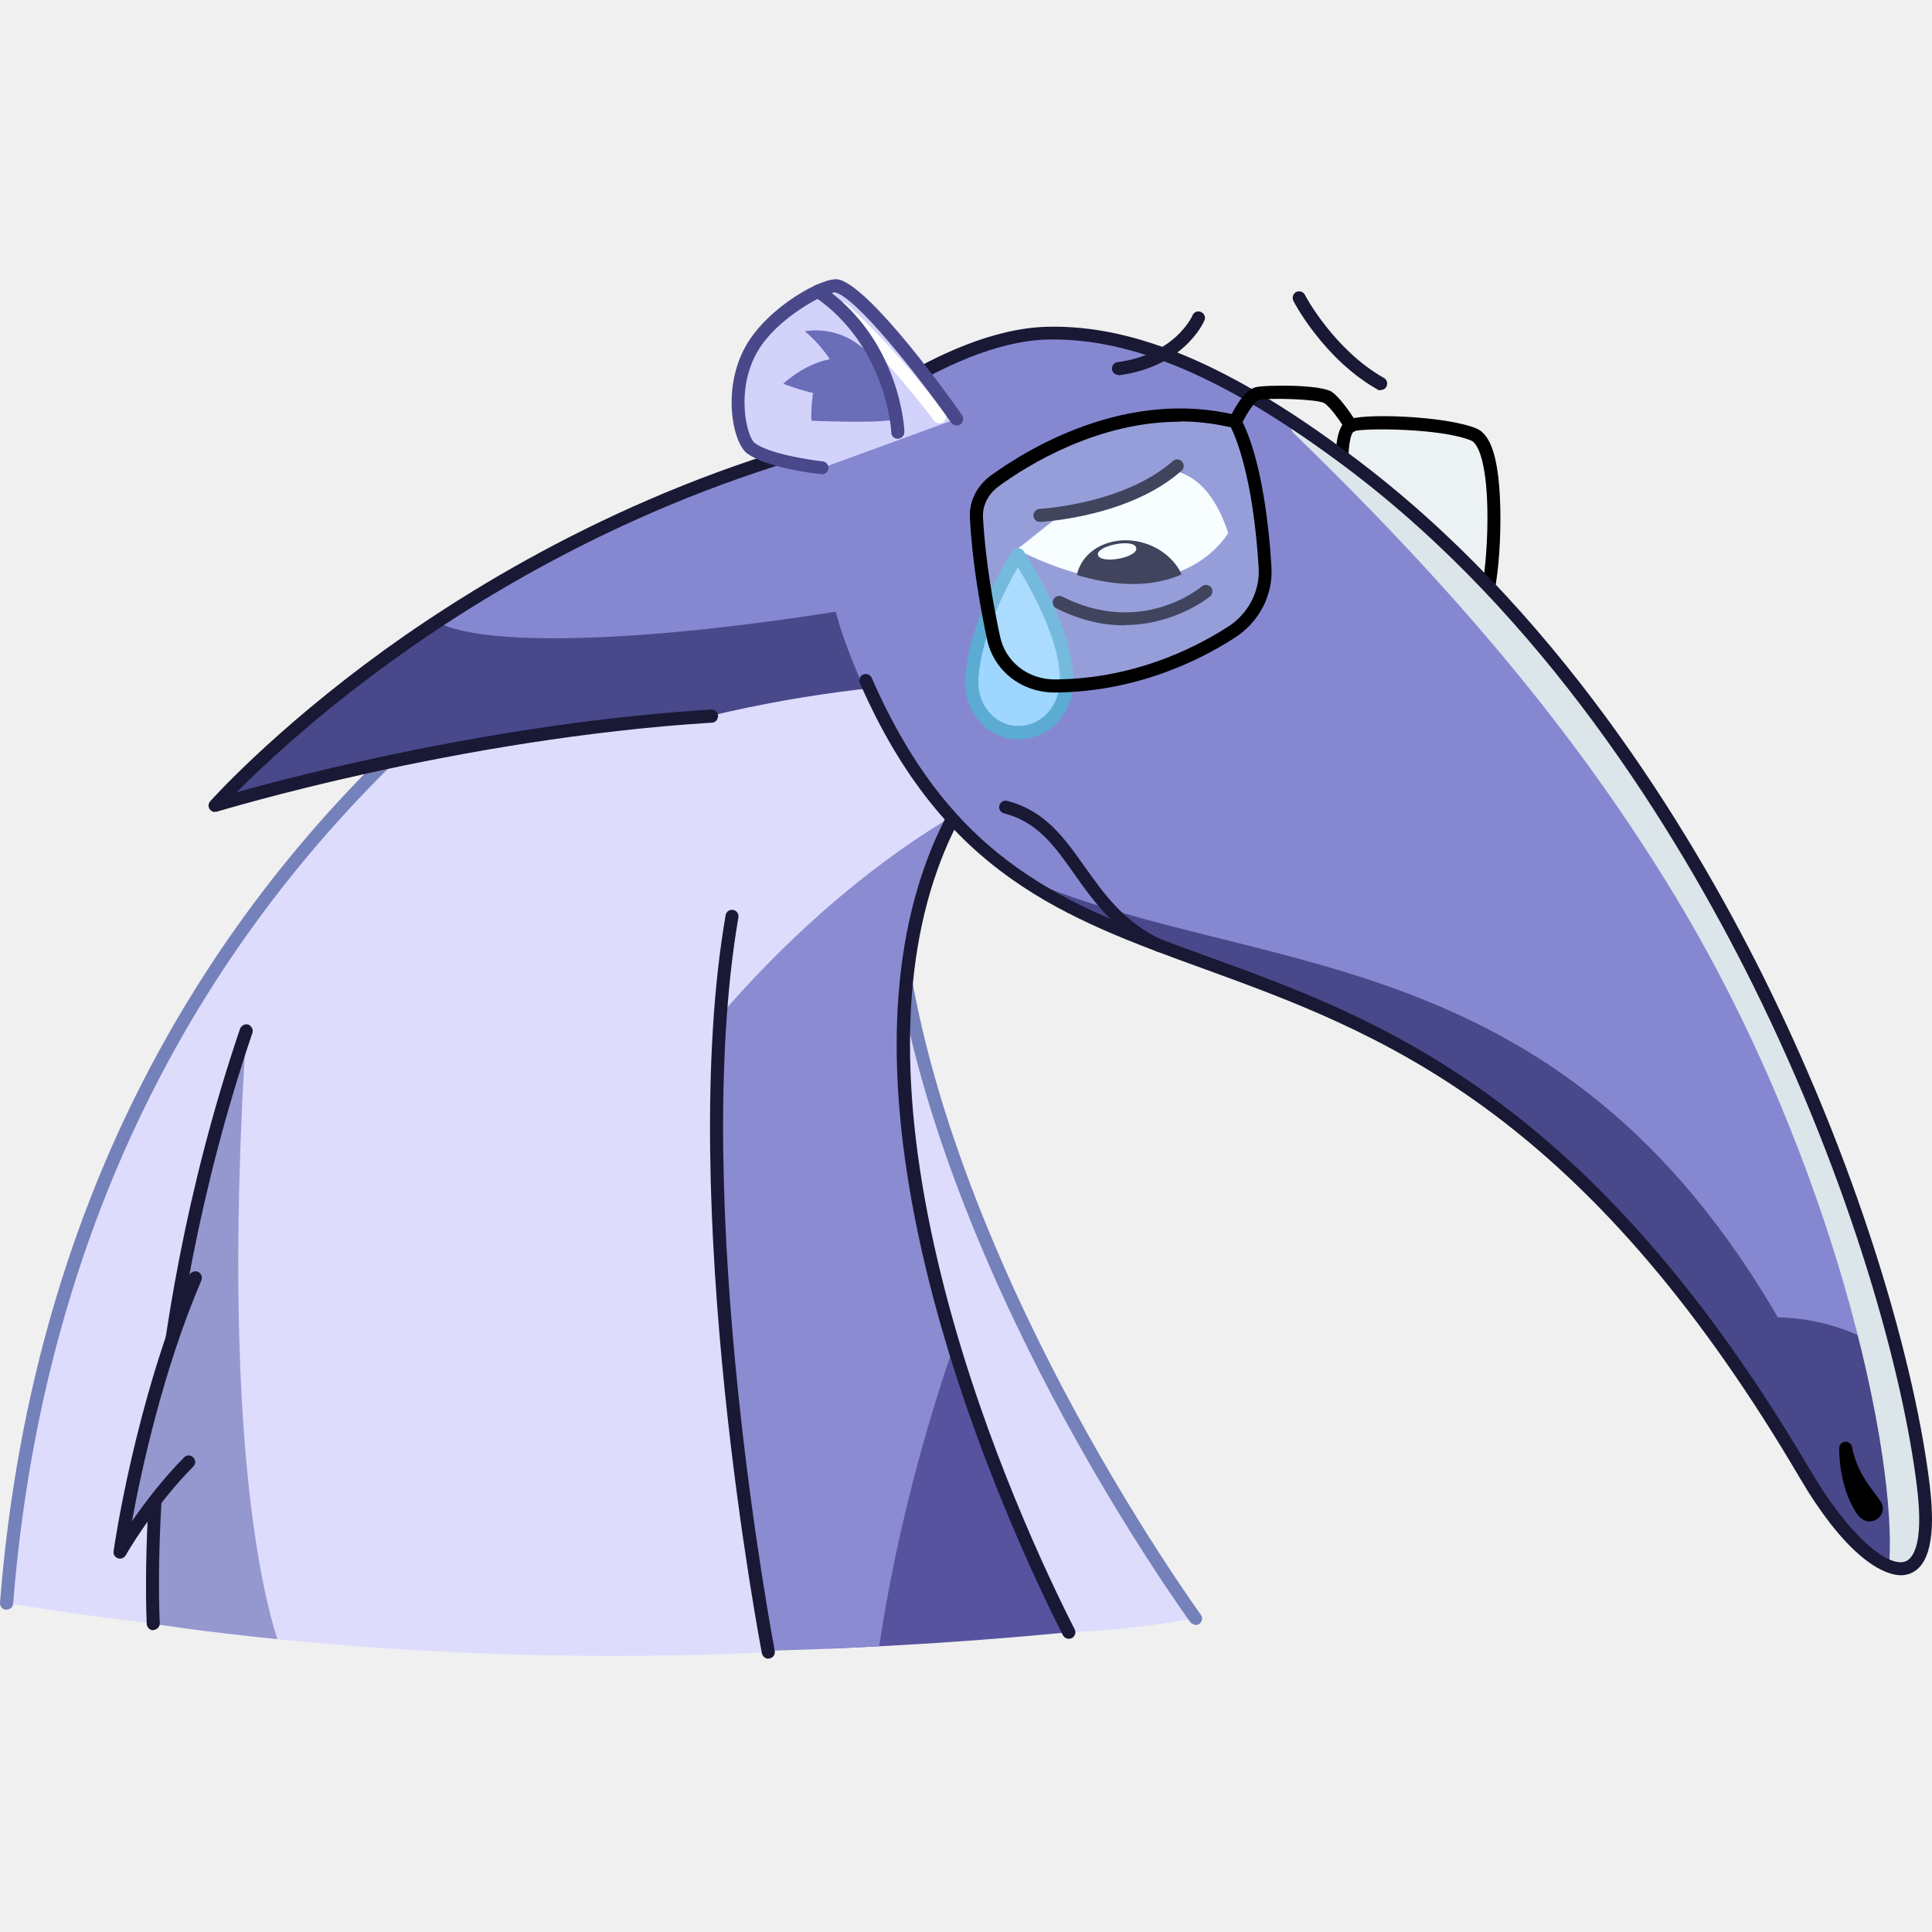
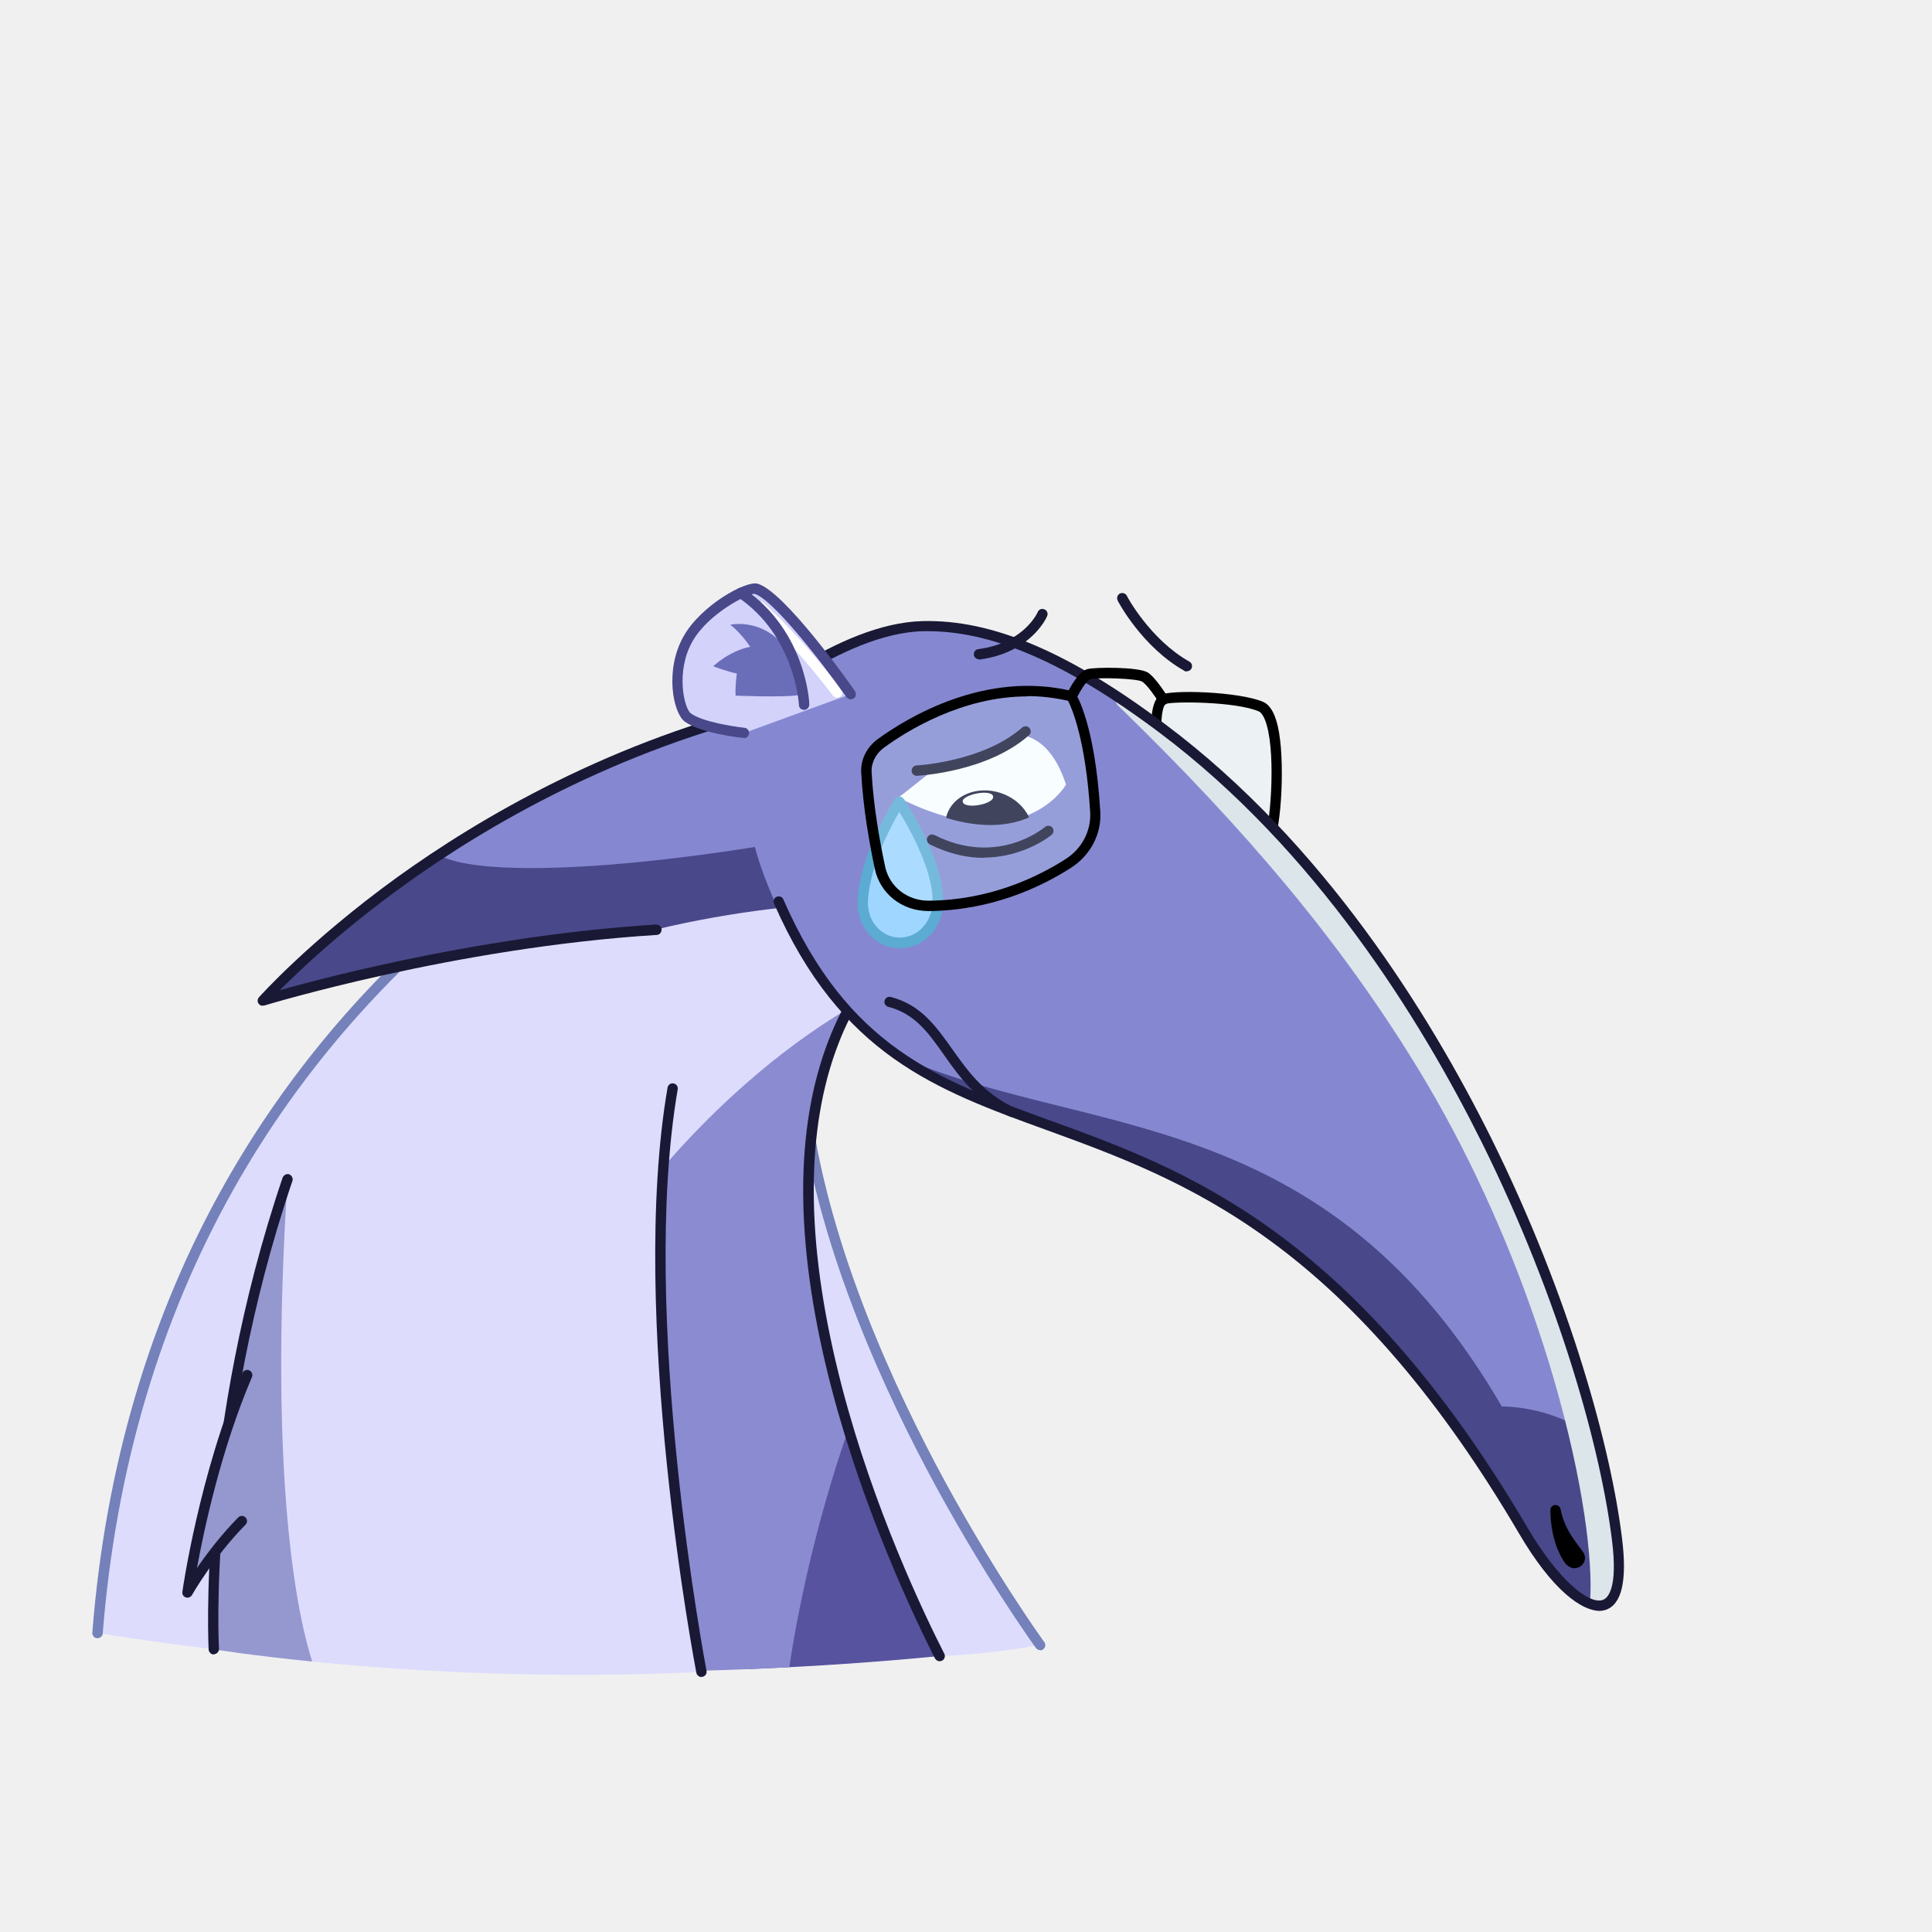
<svg xmlns="http://www.w3.org/2000/svg" width="256" height="256" viewBox="0 0 256 256" fill="none">
-   <path d="M118.754 120.961C122.962 165.867 158.409 214.417 158.409 214.417C149.254 216.109 141.618 216.283 141.618 216.283C99.533 181.269 118.754 120.961 118.754 120.961Z" fill="#DDDCFC" />
-   <path d="M158.409 215.285C158.149 215.285 157.888 215.154 157.715 214.938C157.628 214.807 148.69 202.529 139.406 184.957C130.815 168.687 120.098 144.391 117.886 121.092C117.842 120.615 118.189 120.181 118.667 120.137C119.144 120.094 119.578 120.441 119.621 120.918C121.791 143.957 132.42 167.993 140.924 184.133C150.166 201.618 159.016 213.81 159.103 213.94C159.407 214.33 159.32 214.851 158.93 215.154C158.756 215.285 158.583 215.328 158.409 215.328V215.285Z" fill="#7481BA" />
-   <path d="M86.257 218.929C55.582 218.929 26.556 216.586 0.871 212.421C10.417 91.806 116.194 59.96 116.194 59.96L150.383 86.469C94.934 110.939 129.036 191.595 141.575 216.239C124.047 217.931 105.477 218.886 86.257 218.886V218.929Z" fill="#DDDCFC" />
-   <path d="M0.871 213.289C0.871 213.289 0.828 213.289 0.785 213.289C0.307 213.289 -0.04 212.811 0.004 212.334C2.173 184.697 9.635 159.446 22.174 137.275C32.197 119.53 45.43 103.737 61.57 90.287C89.034 67.422 115.673 59.222 115.933 59.135C116.411 59.005 116.888 59.266 117.018 59.699C117.148 60.177 116.888 60.654 116.454 60.784C116.194 60.871 89.814 68.984 62.611 91.675C46.645 104.995 33.542 120.614 23.649 138.186C11.284 160.14 3.908 185.131 1.739 212.508C1.739 212.942 1.305 213.289 0.871 213.289Z" fill="#7481BA" />
-   <path d="M141.618 216.282C137.41 207.996 130.772 193.461 125.912 176.844C115.283 189.209 110.987 205.826 109.686 218.452C120.619 218.018 131.292 217.28 141.575 216.282H141.618Z" fill="#57539F" />
-   <path d="M54.671 218.061C64.954 218.625 75.497 218.929 86.3 218.929C97.103 218.929 106.649 218.669 116.497 218.148C119.751 196.325 126.39 178.406 126.39 178.406C119.448 155.367 115.673 128.077 126.476 107.989C110.814 117.187 72.243 146.343 54.628 218.061H54.671Z" fill="#8B8BD1" />
-   <path d="M141.618 217.15C141.315 217.15 141.011 216.977 140.837 216.673C137.453 209.991 128.993 192.246 123.613 171.768C117.582 148.773 117.235 129.596 122.572 114.67C127.301 101.437 136.542 91.675 150.079 85.688C150.513 85.514 151.033 85.688 151.207 86.122C151.381 86.556 151.207 87.076 150.773 87.25C137.714 93.02 128.776 102.435 124.22 115.235C119.014 129.813 119.404 148.686 125.305 171.334C130.598 191.639 139.015 209.254 142.399 215.892C142.616 216.326 142.443 216.847 142.009 217.063C141.879 217.107 141.749 217.15 141.618 217.15Z" fill="#191935" />
-   <path d="M28.509 106.731C54.671 98.14 93.85 94.929 93.85 94.929C121.313 88.291 143.701 90.461 143.701 90.461C145.87 88.986 148.083 87.684 150.426 86.512L115.413 57.356C115.413 57.356 68.685 64.993 28.509 106.731Z" fill="#49488A" />
-   <path d="M115.369 57.356C115.369 57.356 86.474 63.214 57.882 82.347C64.607 86.426 94.934 85.254 137.714 75.969L115.326 57.356H115.369Z" fill="#8588D1" />
-   <path d="M28.509 107.598C28.205 107.598 27.945 107.468 27.771 107.208C27.554 106.861 27.598 106.47 27.858 106.167C27.945 106.08 36.145 96.838 50.94 86.122C64.607 76.273 86.821 63.127 115.196 56.532C115.673 56.402 116.15 56.706 116.237 57.183C116.367 57.66 116.064 58.137 115.586 58.224C87.515 64.775 65.518 77.748 52.025 87.51C41.742 94.929 34.67 101.654 31.329 104.995C40.093 102.522 66.299 95.754 94.24 94.018C94.717 94.018 95.151 94.365 95.151 94.843C95.151 95.32 94.804 95.754 94.327 95.754C60.398 97.88 29.073 107.468 28.726 107.555C28.639 107.555 28.552 107.555 28.465 107.555L28.509 107.598Z" fill="#191935" />
+   <path d="M106.378 143.868C109.715 179.468 137.816 217.958 137.816 217.958C130.559 219.299 124.505 219.437 124.505 219.437C91.141 191.679 106.378 143.868 106.378 143.868Z" fill="#DDDCFC" />
+   <path d="M137.816 218.646C137.61 218.646 137.403 218.543 137.266 218.371C137.197 218.267 130.111 208.533 122.751 194.603C115.94 181.704 107.444 162.442 105.69 143.972C105.656 143.593 105.931 143.249 106.309 143.215C106.688 143.18 107.032 143.456 107.066 143.834C108.786 162.098 117.213 181.154 123.955 193.949C131.281 207.811 138.298 217.476 138.367 217.58C138.607 217.889 138.539 218.302 138.229 218.543C138.091 218.646 137.954 218.68 137.816 218.68V218.646Z" fill="#7481BA" />
+   <path d="M80.615 221.535C56.297 221.535 33.286 219.678 12.924 216.376C20.491 120.754 104.349 95.507 104.349 95.507L131.453 116.523C87.495 135.923 114.53 199.865 124.471 219.403C110.574 220.744 95.853 221.501 80.615 221.501V221.535Z" fill="#DDDCFC" />
+   <path d="M12.924 217.064C12.924 217.064 12.889 217.064 12.855 217.064C12.476 217.064 12.201 216.685 12.236 216.307C13.955 194.396 19.872 174.378 29.812 156.801C37.758 142.733 48.248 130.213 61.044 119.55C82.817 101.423 103.936 94.922 104.142 94.854C104.521 94.751 104.899 94.957 105.002 95.301C105.105 95.679 104.899 96.058 104.555 96.161C104.349 96.23 83.436 102.662 61.869 120.651C49.212 131.21 38.824 143.593 30.982 157.524C21.179 174.928 15.331 194.74 13.611 216.444C13.611 216.788 13.268 217.064 12.924 217.064Z" fill="#7481BA" />
+   <path d="M124.505 219.437C121.168 212.867 115.906 201.344 112.053 188.171C103.626 197.974 100.221 211.147 99.189 221.157C107.857 220.813 116.319 220.228 124.471 219.437H124.505Z" fill="#57539F" />
+   <path d="M55.575 220.847C63.727 221.294 72.085 221.535 80.65 221.535C89.214 221.535 96.782 221.329 104.589 220.916C107.169 203.615 112.432 189.409 112.432 189.409C106.928 171.144 103.936 149.509 112.501 133.584C100.084 140.876 69.505 163.99 55.54 220.847H55.575Z" fill="#8B8BD1" />
+   <path d="M124.505 220.125C124.264 220.125 124.023 219.987 123.886 219.746C121.203 214.449 114.496 200.381 110.23 184.146C105.449 165.916 105.174 150.713 109.405 138.881C113.154 128.39 120.481 120.651 131.212 115.904C131.556 115.767 131.969 115.904 132.107 116.248C132.244 116.592 132.107 117.005 131.763 117.143C121.409 121.717 114.324 129.181 110.712 139.328C106.585 150.885 106.894 165.848 111.572 183.802C115.768 199.9 122.441 213.865 125.124 219.127C125.296 219.471 125.159 219.884 124.815 220.056C124.711 220.09 124.608 220.125 124.505 220.125Z" fill="#191935" />
+   <path d="M34.834 132.586C55.575 125.776 86.635 123.231 86.635 123.231C108.407 117.968 126.156 119.688 126.156 119.688C127.876 118.518 129.63 117.486 131.487 116.558L103.73 93.443C103.73 93.443 66.685 99.497 34.834 132.586Z" fill="#49488A" />
+   <path d="M103.695 93.443C103.695 93.443 80.787 98.087 58.12 113.256C63.452 116.489 87.495 115.56 121.409 108.2L103.661 93.443H103.695Z" fill="#8588D1" />
+   <path d="M34.834 133.274C34.593 133.274 34.387 133.171 34.249 132.965C34.077 132.69 34.112 132.38 34.318 132.139C34.387 132.07 40.888 124.744 52.617 116.248C63.452 108.44 81.062 98.018 103.558 92.79C103.936 92.687 104.314 92.927 104.383 93.306C104.486 93.684 104.246 94.062 103.867 94.131C81.613 99.325 64.174 109.61 53.477 117.349C45.325 123.23 39.718 128.562 37.07 131.211C44.018 129.25 64.793 123.884 86.944 122.508C87.323 122.508 87.667 122.783 87.667 123.162C87.667 123.54 87.391 123.884 87.013 123.884C60.115 125.569 35.281 133.171 35.006 133.24C34.937 133.24 34.868 133.24 34.8 133.24L34.834 133.274Z" fill="#191935" />
  <g opacity="0.2">
-     <path d="M179.018 56.445C180.146 55.751 191.296 55.925 195.375 57.617C199.453 59.352 197.935 79.05 196.546 80.308C195.071 81.61 182.879 82 181.795 81.697C180.71 81.393 175.634 58.528 179.061 56.445H179.018Z" fill="#DEF5FF" />
+     <path d="M154.154 92.721C155.049 92.171 163.889 92.308 167.122 93.65C170.355 95.026 169.151 110.642 168.051 111.639C166.881 112.671 157.216 112.981 156.356 112.74C155.496 112.499 151.472 94.372 154.189 92.721H154.154Z" fill="#DEF5FF" />
  </g>
-   <path d="M184.051 82.651C182.749 82.651 181.795 82.651 181.534 82.521C181.057 82.391 180.58 82.261 179.322 77.271C178.584 74.278 177.933 70.763 177.499 67.639C176.068 57.183 177.933 56.055 178.541 55.664C180.103 54.71 191.557 55.057 195.678 56.792C196.98 57.356 197.891 59.092 198.368 62.042C199.366 68.073 198.585 79.527 197.067 80.916C195.678 82.174 188.086 82.608 184.007 82.608L184.051 82.651ZM182.229 80.872C184.268 81.089 194.637 80.569 195.895 79.657C196.763 78.269 197.891 66.207 196.286 60.654C195.939 59.439 195.461 58.615 194.984 58.398C191.036 56.706 180.536 56.706 179.408 57.139C179.322 57.183 179.061 57.443 178.888 58.355C177.803 63.648 181.144 78.703 182.185 80.829L182.229 80.872Z" fill="black" />
-   <path d="M107.733 58.658C107.733 58.658 125.826 43.169 140.751 44.167C155.198 45.121 164.31 50.848 178.28 61.044C226.049 95.971 251.214 167.472 253.73 200.273C254.251 207.128 249.391 213.983 239.803 197.019C186.654 103.303 134.893 146.43 112.159 85.515C107.863 73.974 107.733 58.658 107.733 58.658Z" fill="#8588D1" />
-   <path d="M135.805 116.449C159.928 131.635 193.683 128.858 228.913 179.534L239.239 181.269C209.606 123.565 167.954 130.246 135.805 116.449Z" fill="#49488A" />
-   <path d="M251.214 179.794C241.929 173.243 233.035 174.241 226.613 175.325C226.613 175.325 236.549 190.511 240.454 197.149C250.346 213.94 256.16 207.432 255.596 200.576C255.162 195.066 252.472 187.777 251.17 179.794H251.214Z" fill="#49488A" />
-   <path d="M171.989 56.706C233.165 96.405 253.166 184.046 254.902 199.362C254.902 199.362 254.945 206.434 251.214 206.911C252.168 192.116 243.708 152.07 221.624 116.449C207.697 93.932 191.036 75.189 171.989 56.662V56.706Z" fill="#DCE5EA" />
-   <path d="M251.214 207.822C250.997 207.822 250.78 207.735 250.606 207.605C250.433 207.432 250.303 207.171 250.346 206.911C250.78 200.533 249.348 187.43 244.228 169.815C240.41 156.756 233.251 136.971 220.886 116.97C208.521 96.969 193.249 78.573 171.382 57.356C171.078 57.053 171.035 56.532 171.295 56.185C171.555 55.838 172.076 55.751 172.466 56.011C186.654 65.21 199.67 77.705 211.211 93.107C220.713 105.82 229.216 120.528 236.549 136.841C249.825 166.561 255.032 192.55 255.813 199.318C255.813 199.318 255.813 199.362 255.813 199.405C255.813 199.709 255.813 207.258 251.344 207.822C251.344 207.822 251.257 207.822 251.214 207.822ZM180.103 63.517C198.151 81.783 211.384 98.27 222.361 116.015C234.857 136.19 242.059 156.105 245.877 169.294C249.999 183.439 252.342 197.149 252.125 205.609C253.904 204.178 254.034 199.882 254.034 199.405C253.253 192.637 248.09 166.952 234.944 137.492C227.698 121.265 219.237 106.687 209.823 94.062C200.798 81.957 190.819 71.717 180.103 63.474V63.517Z" fill="#DCE5EA" />
-   <path d="M251.951 208.733C249.001 208.733 244.098 205.436 238.415 195.717C225.529 173.807 211.862 157.754 196.633 146.69C183.4 137.058 170.731 132.459 159.537 128.381C141.011 121.656 125.045 115.842 113.938 90.504C113.764 90.07 113.938 89.549 114.371 89.376C114.805 89.202 115.326 89.376 115.5 89.81C126.303 114.497 141.228 119.92 160.101 126.775C182.619 134.932 210.647 145.128 239.89 194.849C245.096 203.7 250.216 207.692 252.429 206.911C253.253 206.651 255.032 205.089 253.99 196.888C252.212 182.354 245.53 157.233 232.21 130.376C222.058 109.985 204.486 81.523 178.324 61.912C162.531 50.067 149.992 44.731 138.798 44.991C125.218 45.338 109.035 59.309 108.861 59.482C108.514 59.786 107.95 59.743 107.646 59.395C107.343 59.048 107.386 58.484 107.733 58.181C108.428 57.573 124.567 43.646 138.755 43.299C150.383 42.995 163.268 48.462 179.365 60.567C205.831 80.395 223.533 109.073 233.772 129.639C247.179 156.669 253.904 182.007 255.683 196.672C256.55 203.657 255.639 207.648 252.949 208.559C252.645 208.646 252.298 208.733 251.908 208.733H251.951Z" fill="#191935" />
-   <path d="M179.018 57.313C178.714 57.313 178.454 57.183 178.28 56.922C177.586 55.794 176.241 53.886 175.46 53.408C174.592 52.888 167.998 52.671 166.783 53.018C166.219 53.191 165.134 54.883 164.483 56.272C164.266 56.706 163.789 56.879 163.312 56.706C162.878 56.489 162.704 55.968 162.878 55.534C163.268 54.666 164.744 51.76 166.306 51.326C167.607 50.979 174.853 50.935 176.415 51.89C177.716 52.714 179.539 55.664 179.756 55.968C180.016 56.359 179.886 56.923 179.452 57.183C179.322 57.27 179.148 57.313 179.018 57.313Z" fill="black" />
-   <path d="M126.78 55.491C126.78 55.491 115.152 39.047 110.944 37.876C109.642 37.485 102.397 41.217 99.576 46.25C96.583 51.586 98.015 58.268 99.533 59.396C102.093 61.305 108.948 61.999 108.948 61.999" fill="#D2D2FB" />
-   <path d="M124.481 56.098C124.22 56.098 123.96 55.968 123.787 55.751C116.628 46.38 111.118 41.607 111.074 41.563C110.727 41.26 110.684 40.696 110.987 40.349C111.291 40.002 111.855 39.958 112.202 40.262C112.419 40.479 117.886 45.208 125.175 54.71C125.479 55.1 125.392 55.621 125.001 55.925C124.828 56.055 124.654 56.098 124.481 56.098Z" fill="white" />
-   <path d="M108.948 62.823C108.948 62.823 108.905 62.823 108.861 62.823C108.558 62.823 101.746 62.086 99.013 60.09C97.06 58.658 95.628 51.456 98.839 45.816C101.746 40.653 109.252 36.487 111.204 37.051C115.586 38.266 126.303 53.278 127.474 55.014C127.735 55.404 127.648 55.968 127.257 56.228C126.867 56.489 126.346 56.402 126.043 56.011C121.444 49.504 113.547 39.524 110.684 38.743C109.642 38.657 102.961 41.998 100.314 46.683C97.451 51.716 98.926 57.877 100.01 58.701C101.919 60.133 107.126 60.914 108.992 61.131C109.469 61.175 109.816 61.608 109.773 62.086C109.729 62.52 109.339 62.867 108.905 62.867L108.948 62.823Z" fill="#49488A" />
-   <path d="M116.801 49.07C112.766 42.475 106.649 43.907 106.649 43.907C108.644 45.512 109.946 47.594 109.946 47.594C106.432 48.289 103.785 50.849 103.785 50.849C103.785 50.849 106.171 51.76 107.733 52.063C107.733 52.063 107.43 53.972 107.516 55.751C107.516 55.751 115.543 56.098 118.059 55.664C118.059 55.664 118.493 51.846 116.801 49.026V49.07Z" fill="#6A6DB8" />
-   <path d="M118.97 58.137C118.493 58.137 118.103 57.79 118.103 57.313C118.103 57.183 117.495 45.816 107.907 39.308C107.516 39.047 107.386 38.483 107.69 38.093C107.95 37.702 108.514 37.572 108.905 37.876C119.231 44.904 119.838 56.749 119.838 57.226C119.838 57.703 119.491 58.094 119.014 58.137H118.97Z" fill="#49488A" />
-   <path d="M244.575 191.899C245.27 195.457 247.135 197.583 248.437 199.362C249.174 200.36 247.656 201.574 246.658 199.969C244.445 196.455 244.575 191.899 244.575 191.899Z" fill="black" />
-   <path d="M247.786 201.618C247.092 201.618 246.398 201.184 245.921 200.403C243.578 196.715 243.708 192.029 243.708 191.856C243.708 191.422 244.055 191.075 244.489 191.031C244.923 191.031 245.313 191.292 245.4 191.726C245.964 194.589 247.309 196.411 248.524 198.017C248.741 198.32 248.958 198.581 249.131 198.841C249.522 199.405 249.608 200.056 249.305 200.62C249.044 201.184 248.48 201.531 247.873 201.574H247.786V201.618ZM247.049 198.971C247.135 199.145 247.265 199.318 247.352 199.492C247.482 199.709 247.613 199.796 247.699 199.839C247.526 199.579 247.309 199.318 247.135 199.058C247.135 199.058 247.092 198.971 247.049 198.928V198.971Z" fill="black" />
-   <path d="M153.68 126.168C153.55 126.168 153.42 126.168 153.29 126.081C147.779 123.478 144.873 119.4 142.313 115.755C139.709 112.067 137.453 108.9 133.028 107.772C132.551 107.642 132.29 107.165 132.42 106.731C132.551 106.253 133.028 105.993 133.462 106.123C138.495 107.425 141.011 111.026 143.701 114.801C146.261 118.402 148.864 122.133 153.984 124.563C154.418 124.78 154.591 125.3 154.418 125.734C154.287 126.038 153.94 126.211 153.637 126.211L153.68 126.168Z" fill="#191935" />
-   <path d="M148.213 49.677C147.779 49.677 147.389 49.373 147.345 48.939C147.302 48.462 147.606 48.028 148.083 47.985C155.632 46.987 157.932 41.997 158.019 41.781C158.192 41.347 158.713 41.13 159.147 41.347C159.581 41.52 159.798 42.041 159.581 42.475C159.494 42.735 156.847 48.592 148.3 49.72C148.3 49.72 148.213 49.72 148.17 49.72L148.213 49.677Z" fill="#191935" />
-   <path d="M182.923 51.716C182.793 51.716 182.619 51.716 182.489 51.586C175.504 47.638 171.512 40.175 171.382 39.871C171.165 39.438 171.338 38.917 171.729 38.7C172.163 38.483 172.683 38.657 172.9 39.047C172.9 39.134 176.805 46.38 183.357 50.067C183.79 50.284 183.921 50.849 183.704 51.239C183.53 51.543 183.27 51.673 182.966 51.673L182.923 51.716Z" fill="#191935" />
-   <path d="M162.748 70.633C156.804 52.627 140.881 68.246 134.72 72.802C155.546 83.302 162.748 70.633 162.748 70.633Z" fill="white" />
-   <path d="M156.867 80.196C157.916 76.909 155.621 73.24 151.74 72.002C147.859 70.763 143.863 72.424 142.814 75.712C141.765 78.999 144.06 82.667 147.941 83.906C151.822 85.144 155.818 83.484 156.867 80.196Z" fill="#191935" />
-   <path d="M162.748 70.633C159.754 99.442 132.898 86.122 134.72 72.802C156.24 84.256 162.748 70.633 162.748 70.633Z" fill="#8588D1" />
-   <path d="M137.8 68.29C137.8 68.29 149.385 67.769 155.979 61.739C155.979 61.739 141.488 55.231 137.8 68.29Z" fill="#8588D1" />
-   <path d="M137.8 69.157C137.323 69.157 136.976 68.811 136.933 68.333C136.933 67.856 137.28 67.465 137.757 67.422C137.887 67.422 148.907 66.815 155.415 61.087C155.763 60.784 156.327 60.784 156.63 61.174C156.934 61.522 156.934 62.085 156.544 62.389C149.602 68.507 138.321 69.114 137.844 69.157C137.844 69.157 137.844 69.157 137.8 69.157Z" fill="#191935" />
-   <path d="M145.48 73.496C145.263 72.325 150.252 71.284 150.556 72.585C150.86 73.887 145.74 74.841 145.48 73.496Z" fill="white" />
-   <path d="M148.994 82.868C146.304 82.868 143.267 82.26 139.97 80.612C139.536 80.395 139.362 79.874 139.579 79.441C139.796 79.007 140.317 78.833 140.751 79.05C151.207 84.343 158.93 77.965 159.233 77.705C159.581 77.401 160.145 77.445 160.448 77.792C160.752 78.139 160.709 78.703 160.361 79.007C160.318 79.05 155.762 82.825 148.994 82.825V82.868Z" fill="#191935" />
-   <path d="M141.271 90.808C140.968 94.496 138.017 97.316 134.546 97.099C131.075 96.882 128.516 93.671 128.733 89.983C129.21 82.174 134.85 73.54 134.85 73.54C134.85 73.54 141.835 84.039 141.271 90.851V90.808Z" fill="#9FD6FF" />
-   <path d="M134.98 97.967C134.807 97.967 134.677 97.967 134.503 97.967C132.594 97.836 130.859 96.925 129.6 95.363C128.385 93.845 127.778 91.892 127.908 89.897C128.386 81.957 133.896 73.366 134.156 73.019C134.329 72.759 134.59 72.629 134.893 72.629C135.197 72.629 135.457 72.759 135.631 73.019C135.935 73.453 142.747 83.823 142.183 90.895C141.835 94.973 138.755 97.967 135.024 97.967H134.98ZM134.893 75.145C133.375 77.748 129.991 84.17 129.644 89.983C129.557 91.545 129.991 93.064 130.945 94.235C131.9 95.407 133.201 96.101 134.633 96.188C137.627 96.361 140.143 93.975 140.404 90.721C140.837 85.558 136.629 78.008 134.85 75.145H134.893Z" fill="#5BABD3" />
+   <path d="M158.144 113.497C157.113 113.497 156.356 113.497 156.149 113.393C155.771 113.29 155.393 113.187 154.395 109.232C153.811 106.858 153.295 104.072 152.951 101.596C151.815 93.306 153.295 92.412 153.776 92.102C155.014 91.345 164.095 91.621 167.363 92.996C168.395 93.444 169.117 94.82 169.495 97.158C170.286 101.94 169.667 111.02 168.463 112.121C167.363 113.118 161.343 113.462 158.11 113.462L158.144 113.497ZM156.7 112.086C158.316 112.258 166.537 111.846 167.535 111.123C168.223 110.023 169.117 100.46 167.844 96.058C167.569 95.095 167.191 94.441 166.812 94.269C163.682 92.928 155.358 92.928 154.464 93.272C154.395 93.306 154.189 93.512 154.051 94.235C153.191 98.431 155.84 110.367 156.665 112.052L156.7 112.086Z" fill="black" />
+   <path d="M97.641 94.475C97.641 94.475 111.985 82.196 123.817 82.987C135.271 83.744 142.494 88.284 153.57 96.367C191.44 124.056 211.39 180.741 213.385 206.745C213.798 212.179 209.945 217.614 202.344 204.165C160.208 129.869 119.174 164.059 101.15 115.767C97.745 106.617 97.641 94.475 97.641 94.475Z" fill="#8588D1" />
+   <path d="M119.896 140.291C139.02 152.33 165.78 150.128 193.71 190.303L201.896 191.679C178.404 145.932 145.383 151.229 119.896 140.291Z" fill="#49488A" />
+   <path d="M211.39 190.51C204.029 185.316 196.978 186.107 191.887 186.967C191.887 186.967 199.764 199.006 202.86 204.268C210.702 217.58 215.311 212.42 214.864 206.985C214.52 202.617 212.387 196.839 211.355 190.51H211.39Z" fill="#49488A" />
+   <path d="M148.582 92.928C197.081 124.4 212.938 193.881 214.313 206.022C214.313 206.022 214.348 211.629 211.39 212.007C212.147 200.278 205.439 168.531 187.932 140.291C176.89 122.44 163.682 107.581 148.582 92.893V92.928Z" fill="#DCE5EA" />
+   <path d="M211.39 212.73C211.218 212.73 211.046 212.661 210.908 212.558C210.771 212.42 210.667 212.214 210.702 212.007C211.046 206.951 209.911 196.563 205.852 182.599C202.825 172.245 197.15 156.561 187.347 140.704C177.544 124.847 165.436 110.263 148.101 93.443C147.86 93.203 147.826 92.79 148.032 92.515C148.238 92.24 148.651 92.171 148.961 92.377C160.208 99.669 170.527 109.575 179.676 121.786C187.209 131.864 193.951 143.524 199.764 156.457C210.289 180.019 214.417 200.622 215.036 205.988C215.036 205.988 215.036 206.022 215.036 206.057C215.036 206.298 215.036 212.282 211.493 212.73C211.493 212.73 211.424 212.73 211.39 212.73ZM155.014 98.328C169.323 112.809 179.814 125.879 188.516 139.947C198.422 155.941 204.132 171.729 207.159 182.186C210.427 193.399 212.284 204.268 212.112 210.975C213.522 209.84 213.626 206.435 213.626 206.057C213.006 200.691 208.913 180.328 198.491 156.973C192.747 144.109 186.04 132.552 178.576 122.543C171.421 112.946 163.51 104.829 155.014 98.293V98.328Z" fill="#DCE5EA" />
+   <path d="M211.975 213.452C209.636 213.452 205.749 210.838 201.243 203.133C191.027 185.763 180.192 173.036 168.119 164.265C157.628 156.629 147.585 152.983 138.711 149.75C124.023 144.419 111.366 139.81 102.56 119.722C102.423 119.378 102.56 118.965 102.904 118.828C103.248 118.69 103.661 118.828 103.798 119.172C112.363 138.743 124.195 143.043 139.158 148.477C157.009 154.944 179.229 163.027 202.412 202.445C206.54 209.462 210.599 212.626 212.353 212.007C213.006 211.801 214.417 210.563 213.591 204.062C212.181 192.539 206.884 172.624 196.324 151.332C188.276 135.166 174.345 112.602 153.604 97.055C141.084 87.665 131.143 83.434 122.269 83.641C111.503 83.916 98.673 94.991 98.536 95.129C98.261 95.37 97.813 95.335 97.573 95.06C97.332 94.785 97.366 94.338 97.641 94.097C98.192 93.615 110.987 82.574 122.235 82.299C131.453 82.058 141.669 86.392 154.43 95.989C175.411 111.708 189.445 134.444 197.563 150.748C208.191 172.176 213.522 192.264 214.933 203.89C215.621 209.428 214.898 212.592 212.766 213.314C212.525 213.383 212.25 213.452 211.94 213.452H211.975Z" fill="#191935" />
+   <path d="M154.154 93.409C153.914 93.409 153.707 93.306 153.57 93.1C153.019 92.205 151.953 90.692 151.334 90.314C150.646 89.901 145.418 89.729 144.455 90.004C144.008 90.141 143.148 91.483 142.632 92.584C142.46 92.928 142.081 93.065 141.703 92.928C141.359 92.756 141.221 92.343 141.359 91.999C141.669 91.311 142.838 89.006 144.076 88.662C145.108 88.387 150.852 88.353 152.091 89.11C153.123 89.763 154.567 92.102 154.739 92.343C154.946 92.653 154.842 93.1 154.498 93.306C154.395 93.375 154.258 93.409 154.154 93.409Z" fill="black" />
+   <path d="M112.741 91.965C112.741 91.965 103.523 78.928 100.187 78C99.155 77.69 93.411 80.648 91.175 84.638C88.802 88.869 89.937 94.166 91.141 95.06C93.17 96.574 98.605 97.124 98.605 97.124" fill="#D2D2FB" />
+   <path d="M110.918 92.446C110.712 92.446 110.506 92.343 110.368 92.171C104.693 84.741 100.324 80.958 100.29 80.923C100.015 80.682 99.981 80.235 100.221 79.96C100.462 79.685 100.909 79.651 101.184 79.891C101.356 80.063 105.69 83.813 111.469 91.345C111.71 91.655 111.641 92.068 111.331 92.308C111.194 92.412 111.056 92.446 110.918 92.446Z" fill="white" />
+   <path d="M98.605 97.777C98.605 97.777 98.57 97.777 98.536 97.777C98.295 97.777 92.895 97.193 90.728 95.611C89.18 94.475 88.045 88.766 90.59 84.294C92.895 80.201 98.845 76.899 100.393 77.346C103.867 78.309 112.363 90.21 113.292 91.586C113.498 91.896 113.429 92.343 113.12 92.549C112.81 92.756 112.397 92.687 112.157 92.377C108.511 87.218 102.251 79.307 99.98 78.688C99.155 78.619 93.858 81.267 91.76 84.982C89.49 88.972 90.659 93.856 91.519 94.51C93.032 95.645 97.16 96.264 98.639 96.436C99.017 96.47 99.293 96.814 99.258 97.193C99.224 97.537 98.914 97.812 98.57 97.812L98.605 97.777Z" fill="#49488A" />
+   <path d="M104.83 86.874C101.631 81.646 96.782 82.781 96.782 82.781C98.364 84.053 99.396 85.704 99.396 85.704C96.609 86.255 94.511 88.284 94.511 88.284C94.511 88.284 96.403 89.007 97.641 89.247C97.641 89.247 97.401 90.761 97.469 92.171C97.469 92.171 103.833 92.446 105.828 92.102C105.828 92.102 106.172 89.075 104.83 86.84V86.874Z" fill="#6A6DB8" />
+   <path d="M106.55 94.063C106.172 94.063 105.862 93.787 105.862 93.409C105.862 93.306 105.381 84.294 97.779 79.135C97.469 78.928 97.366 78.481 97.607 78.172C97.813 77.862 98.261 77.759 98.57 78C106.756 83.572 107.238 92.962 107.238 93.34C107.238 93.719 106.963 94.028 106.585 94.063H106.55Z" fill="#49488A" />
+   <path d="M206.127 200.106C206.677 202.927 208.156 204.612 209.188 206.022C209.773 206.814 208.569 207.777 207.778 206.504C206.024 203.718 206.127 200.106 206.127 200.106Z" fill="black" />
+   <path d="M208.672 207.811C208.122 207.811 207.572 207.467 207.194 206.848C205.336 203.924 205.439 200.209 205.439 200.072C205.439 199.728 205.714 199.453 206.058 199.418C206.402 199.418 206.712 199.625 206.781 199.969C207.228 202.239 208.294 203.683 209.257 204.956C209.429 205.197 209.601 205.403 209.739 205.61C210.048 206.057 210.117 206.573 209.876 207.02C209.67 207.467 209.223 207.742 208.741 207.777H208.672V207.811ZM208.088 205.713C208.157 205.85 208.26 205.988 208.329 206.126C208.432 206.298 208.535 206.366 208.604 206.401C208.466 206.194 208.294 205.988 208.157 205.782C208.157 205.782 208.122 205.713 208.088 205.678V205.713Z" fill="black" />
+   <path d="M134.067 147.996C133.964 147.996 133.861 147.996 133.758 147.927C129.389 145.863 127.085 142.63 125.055 139.741C122.992 136.817 121.203 134.306 117.694 133.412C117.316 133.309 117.11 132.93 117.213 132.586C117.316 132.208 117.694 132.002 118.038 132.105C122.028 133.137 124.023 135.992 126.156 138.984C128.185 141.839 130.249 144.797 134.308 146.723C134.652 146.895 134.789 147.308 134.652 147.652C134.549 147.893 134.273 148.03 134.033 148.03L134.067 147.996Z" fill="#191935" />
+   <path d="M129.733 87.355C129.389 87.355 129.08 87.115 129.045 86.771C129.011 86.392 129.252 86.048 129.63 86.014C135.615 85.223 137.438 81.267 137.507 81.095C137.644 80.751 138.057 80.579 138.401 80.751C138.745 80.889 138.917 81.302 138.745 81.646C138.676 81.852 136.578 86.496 129.802 87.39C129.802 87.39 129.733 87.39 129.699 87.39L129.733 87.355Z" fill="#191935" />
+   <path d="M157.25 88.972C157.147 88.972 157.009 88.972 156.906 88.869C151.368 85.739 148.204 79.823 148.101 79.582C147.929 79.238 148.066 78.825 148.376 78.653C148.72 78.481 149.133 78.619 149.305 78.928C149.305 78.997 152.4 84.741 157.594 87.665C157.938 87.837 158.041 88.284 157.869 88.594C157.732 88.835 157.525 88.938 157.285 88.938L157.25 88.972Z" fill="#191935" />
+   <path d="M141.256 103.969C136.544 89.694 123.92 102.077 119.036 105.688C135.546 114.012 141.256 103.969 141.256 103.969Z" fill="white" />
+   <path d="M136.594 111.551C137.426 108.945 135.606 106.036 132.529 105.054C129.453 104.072 126.284 105.389 125.453 107.995C124.621 110.601 126.441 113.51 129.517 114.491C132.594 115.473 135.762 114.157 136.594 111.551Z" fill="#191935" />
+   <path d="M141.256 103.969C138.883 126.808 117.591 116.248 119.036 105.689C136.096 114.769 141.256 103.969 141.256 103.969Z" fill="#8588D1" />
+   <path d="M121.478 102.111C121.478 102.111 130.662 101.699 135.89 96.918C135.89 96.918 124.402 91.758 121.478 102.111Z" fill="#8588D1" />
+   <path d="M121.478 102.799C121.1 102.799 120.824 102.524 120.79 102.146C120.79 101.767 121.065 101.458 121.444 101.423C121.547 101.423 130.283 100.942 135.443 96.401C135.718 96.161 136.165 96.161 136.406 96.47C136.647 96.746 136.647 97.193 136.337 97.433C130.834 102.283 121.891 102.765 121.512 102.799C121.512 102.799 121.512 102.799 121.478 102.799Z" fill="#191935" />
+   <path d="M127.566 106.239C127.394 105.31 131.35 104.485 131.591 105.517C131.831 106.548 127.773 107.305 127.566 106.239Z" fill="white" />
+   <path d="M130.352 113.669C128.22 113.669 125.812 113.187 123.198 111.88C122.854 111.708 122.716 111.295 122.888 110.951C123.06 110.607 123.473 110.47 123.817 110.642C132.106 114.838 138.229 109.782 138.47 109.575C138.745 109.335 139.192 109.369 139.433 109.644C139.674 109.919 139.639 110.367 139.364 110.607C139.33 110.642 135.718 113.634 130.352 113.634V113.669Z" fill="#191935" />
+   <path d="M124.23 119.963C123.989 122.887 121.65 125.122 118.898 124.95C116.147 124.778 114.117 122.233 114.289 119.31C114.668 113.118 119.139 106.273 119.139 106.273C119.139 106.273 124.677 114.597 124.23 119.997V119.963Z" fill="#9FD6FF" />
+   <path d="M119.242 125.638C119.105 125.638 119.002 125.638 118.864 125.638C117.351 125.535 115.975 124.813 114.977 123.575C114.014 122.371 113.533 120.823 113.636 119.241C114.014 112.946 118.382 106.136 118.589 105.861C118.726 105.654 118.933 105.551 119.174 105.551C119.414 105.551 119.621 105.654 119.758 105.861C119.999 106.205 125.399 114.425 124.952 120.032C124.677 123.265 122.235 125.638 119.277 125.638H119.242ZM119.174 107.546C117.97 109.61 115.287 114.7 115.012 119.31C114.943 120.548 115.287 121.752 116.044 122.68C116.8 123.609 117.832 124.159 118.967 124.228C121.341 124.366 123.335 122.474 123.542 119.894C123.886 115.801 120.549 109.816 119.139 107.546H119.174Z" fill="#5BABD3" />
  <g opacity="0.2">
-     <path d="M163.659 55.881C149.558 52.41 136.933 60.003 131.77 63.734C130.208 64.906 129.297 66.728 129.383 68.594C129.687 74.278 130.728 80.221 131.639 84.473C132.42 88.248 135.805 90.938 139.84 90.895C150.166 90.808 158.322 86.859 163.138 83.823C166.132 81.913 167.867 78.616 167.65 75.232C166.783 60.697 163.659 55.881 163.659 55.881Z" fill="#DEF5FF" />
+     <path d="M141.978 92.274C130.799 89.522 120.79 95.542 116.697 98.5C115.459 99.429 114.736 100.873 114.805 102.352C115.046 106.858 115.871 111.57 116.594 114.941C117.213 117.934 119.896 120.066 123.095 120.032C131.281 119.963 137.747 116.833 141.565 114.425C143.939 112.912 145.315 110.298 145.143 107.615C144.455 96.092 141.978 92.274 141.978 92.274Z" fill="#DEF5FF" />
  </g>
-   <path d="M139.753 91.762C135.327 91.762 131.639 88.856 130.772 84.647C129.904 80.569 128.819 74.494 128.516 68.637C128.385 66.468 129.427 64.385 131.249 63.04C136.195 59.439 149.298 51.456 163.832 55.014C164.049 55.057 164.223 55.187 164.353 55.404C164.483 55.621 167.607 60.567 168.475 75.189C168.692 78.876 166.826 82.478 163.529 84.56C158.452 87.814 150.209 91.676 139.796 91.762C139.796 91.762 139.753 91.762 139.709 91.762H139.753ZM156.327 55.881C145.437 55.881 136.195 61.609 132.29 64.472C130.945 65.47 130.164 66.989 130.251 68.55C130.555 74.278 131.639 80.265 132.507 84.3C133.201 87.684 136.238 90.07 139.84 90.027C149.862 89.94 157.758 86.209 162.661 83.085C165.394 81.35 166.956 78.356 166.783 75.275C166.045 63.127 163.702 57.834 163.095 56.619C160.795 56.098 158.539 55.838 156.327 55.838V55.881Z" fill="black" />
-   <path d="M20.309 215.155C20.309 215.155 18.139 179.317 32.631 136.581L96.67 122.35C90.379 154.37 101.833 218.929 101.833 218.929C56.19 221.142 20.309 215.155 20.309 215.155Z" fill="#DDDCFC" />
-   <path d="M20.309 215.155C20.309 215.155 26.426 216.153 36.752 217.194C34.583 210.512 29.333 188.124 32.631 136.581C18.139 179.274 20.309 215.155 20.309 215.155Z" fill="#9597CF" />
-   <path d="M20.309 216.022C19.875 216.022 19.485 215.675 19.441 215.198C19.441 214.851 17.445 178.666 31.806 136.32C31.98 135.887 32.457 135.626 32.891 135.756C33.325 135.93 33.585 136.407 33.455 136.841C19.181 178.883 21.133 214.72 21.177 215.068C21.177 215.545 20.829 215.935 20.352 215.979C20.352 215.979 20.352 215.979 20.309 215.979V216.022Z" fill="#191935" />
-   <path d="M101.833 219.797C101.442 219.797 101.052 219.493 100.965 219.103C100.835 218.495 89.554 159.446 96.149 121.265C96.236 120.788 96.67 120.484 97.147 120.571C97.624 120.658 97.928 121.092 97.841 121.569C91.333 159.446 102.57 218.191 102.657 218.755C102.744 219.233 102.44 219.667 101.963 219.754C101.919 219.754 101.833 219.754 101.789 219.754L101.833 219.797Z" fill="#191935" />
-   <path d="M25.819 169.338C18.573 186.302 15.84 205.653 15.84 205.653C15.84 205.653 19.441 199.275 24.951 193.721" fill="#9597CF" />
-   <path d="M15.883 206.521C15.796 206.521 15.71 206.52 15.623 206.477C15.232 206.347 14.972 205.956 15.059 205.522C15.059 205.349 17.879 185.825 25.081 168.991C25.255 168.557 25.776 168.34 26.209 168.514C26.643 168.687 26.86 169.208 26.687 169.642C21.567 181.616 18.703 194.936 17.489 201.574C19.094 199.232 21.48 196.064 24.387 193.114C24.734 192.767 25.255 192.767 25.602 193.114C25.949 193.461 25.949 193.982 25.602 194.329C20.265 199.752 16.664 206.043 16.664 206.087C16.491 206.347 16.23 206.521 15.927 206.521H15.883Z" fill="#191935" />
+   <path d="M123.026 120.72C119.517 120.72 116.594 118.415 115.906 115.079C115.218 111.846 114.358 107.03 114.117 102.387C114.014 100.667 114.84 99.016 116.284 97.95C120.205 95.095 130.593 88.766 142.116 91.586C142.288 91.621 142.425 91.724 142.529 91.896C142.632 92.068 145.108 95.989 145.796 107.58C145.968 110.504 144.489 113.359 141.875 115.01C137.851 117.59 131.315 120.651 123.06 120.72C123.06 120.72 123.026 120.72 122.991 120.72H123.026ZM136.165 92.274C127.532 92.274 120.205 96.814 117.11 99.085C116.043 99.876 115.424 101.08 115.493 102.318C115.734 106.858 116.594 111.605 117.282 114.804C117.832 117.487 120.24 119.378 123.095 119.344C131.04 119.275 137.3 116.317 141.187 113.841C143.354 112.465 144.592 110.091 144.455 107.649C143.87 98.018 142.013 93.822 141.531 92.859C139.708 92.446 137.919 92.24 136.165 92.24V92.274Z" fill="black" />
+   <path d="M28.333 218.543C28.333 218.543 26.613 190.131 38.102 156.251L88.871 144.969C83.883 170.354 92.964 221.535 92.964 221.535C56.779 223.289 28.333 218.543 28.333 218.543Z" fill="#DDDCFC" />
+   <path d="M28.333 218.543C28.333 218.543 33.183 219.334 41.369 220.159C39.65 214.862 35.487 197.114 38.102 156.251C26.613 190.097 28.333 218.543 28.333 218.543Z" fill="#9597CF" />
+   <path d="M28.333 219.23C27.989 219.23 27.68 218.955 27.645 218.577C27.645 218.302 26.063 189.615 37.448 156.044C37.586 155.701 37.964 155.494 38.308 155.597C38.652 155.735 38.858 156.113 38.755 156.457C27.439 189.787 28.987 218.198 29.021 218.474C29.021 218.852 28.746 219.162 28.367 219.196C28.367 219.196 28.367 219.196 28.333 219.196V219.23Z" fill="#191935" />
+   <path d="M92.963 222.223C92.654 222.223 92.344 221.982 92.276 221.673C92.172 221.191 83.229 174.378 88.458 144.109C88.526 143.731 88.87 143.49 89.249 143.559C89.627 143.628 89.868 143.971 89.799 144.35C84.64 174.378 93.548 220.95 93.617 221.397C93.686 221.776 93.445 222.12 93.067 222.189C93.032 222.189 92.963 222.189 92.929 222.189L92.963 222.223Z" fill="#191935" />
+   <path d="M32.701 182.22C26.957 195.669 24.79 211.01 24.79 211.01C24.79 211.01 27.645 205.954 32.014 201.551" fill="#9597CF" />
+   <path d="M24.825 211.698C24.756 211.698 24.687 211.698 24.618 211.663C24.309 211.56 24.102 211.251 24.171 210.907C24.171 210.769 26.407 195.291 32.117 181.945C32.254 181.601 32.667 181.429 33.011 181.567C33.355 181.704 33.527 182.117 33.389 182.461C29.331 191.954 27.06 202.514 26.097 207.777C27.37 205.919 29.262 203.408 31.566 201.069C31.841 200.794 32.254 200.794 32.529 201.069C32.805 201.345 32.805 201.757 32.529 202.032C28.299 206.332 25.444 211.319 25.444 211.354C25.306 211.56 25.1 211.698 24.859 211.698H24.825Z" fill="#191935" />
</svg>
